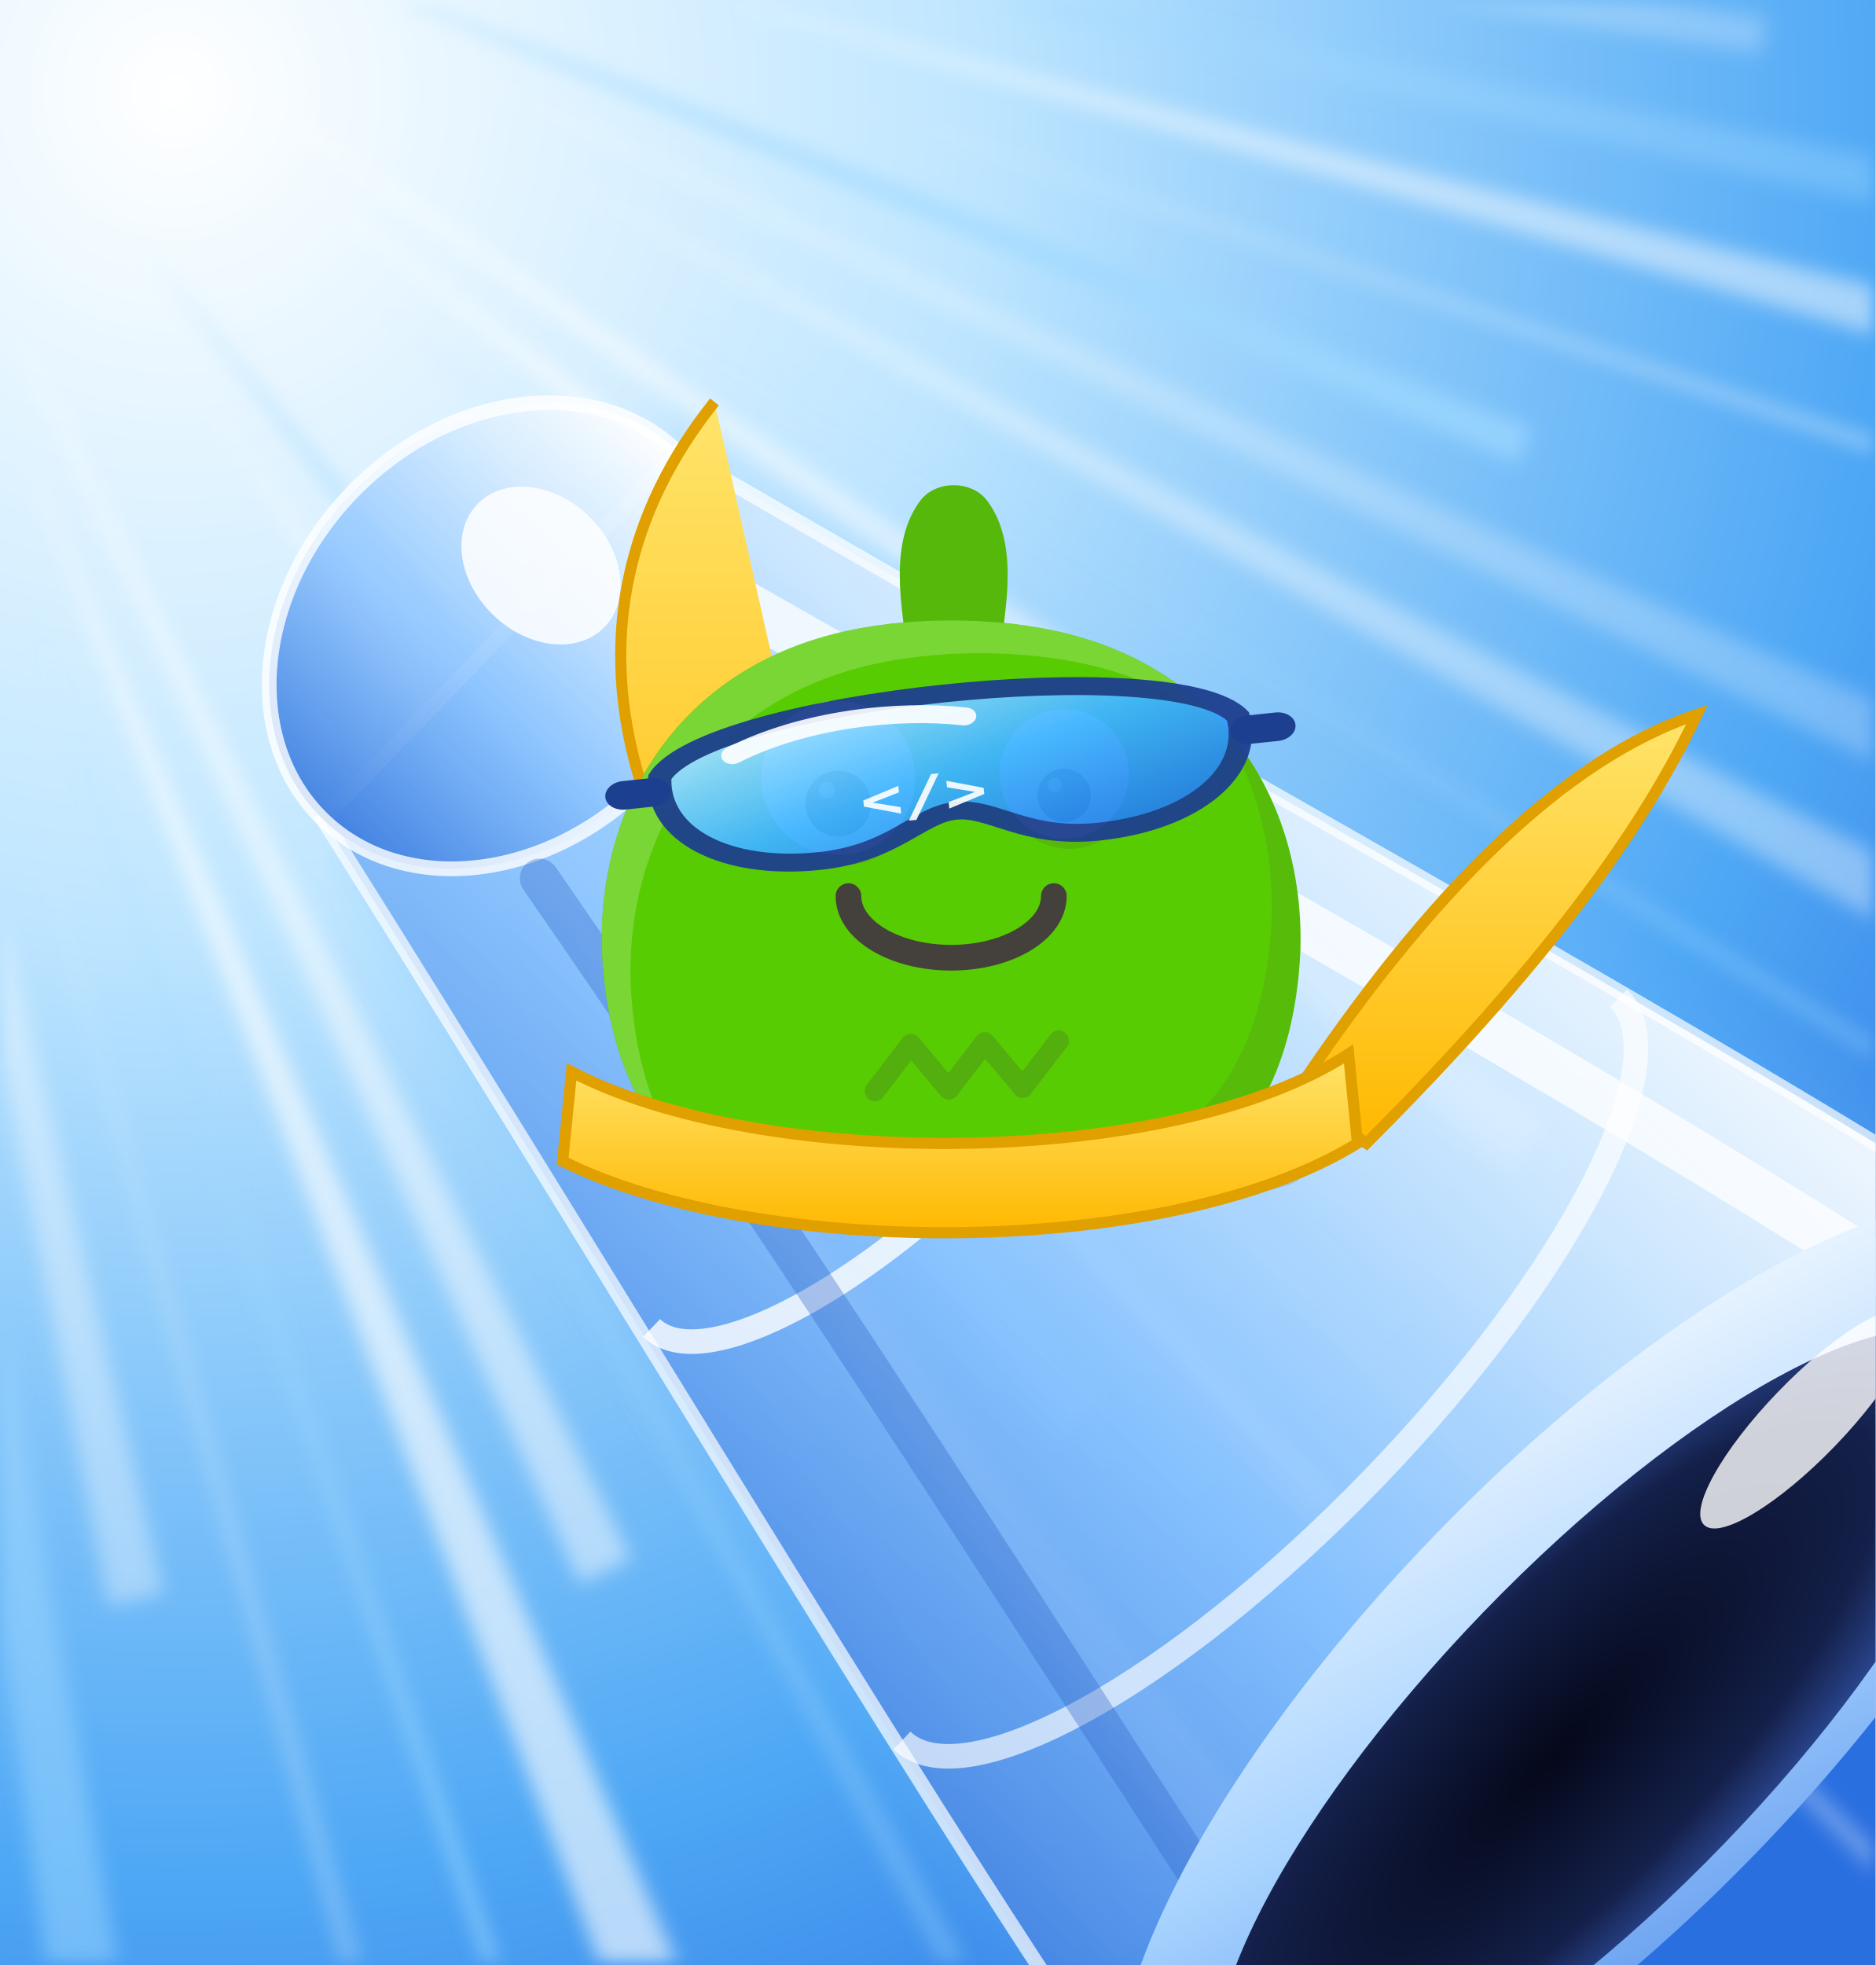
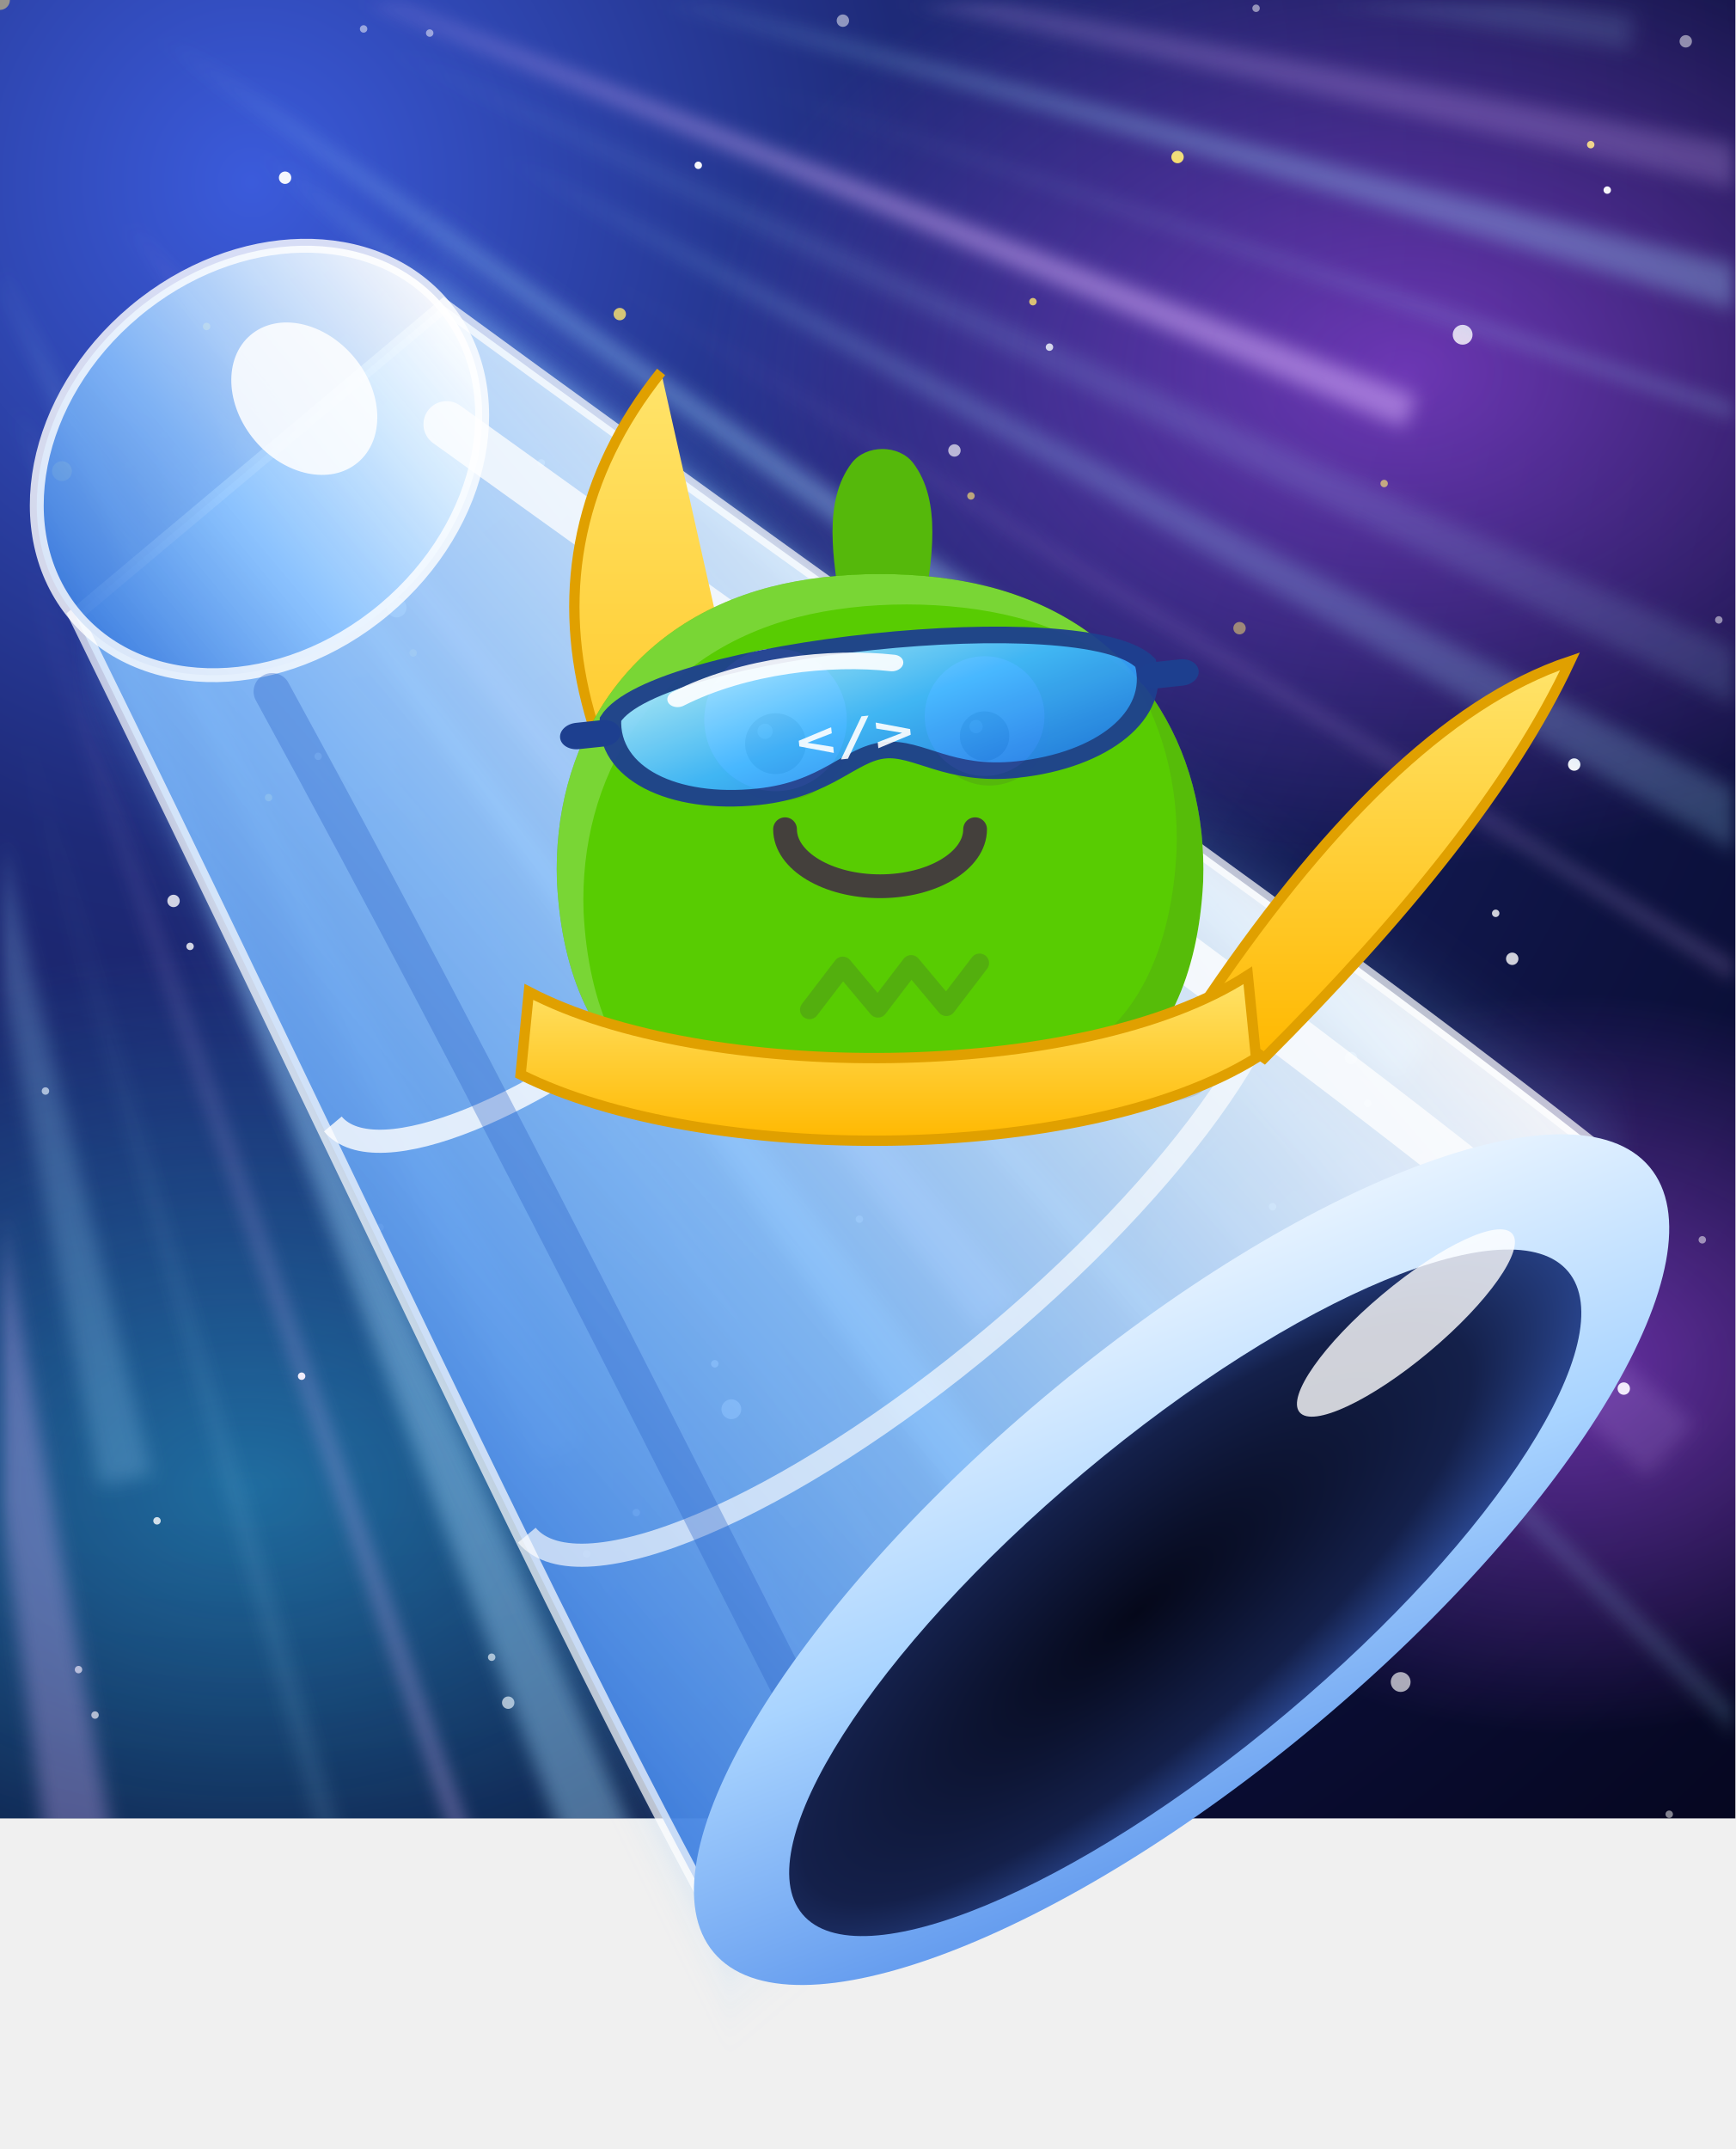
- <svg xmlns="http://www.w3.org/2000/svg" viewBox="0 0 420 440" role="img" aria-label="Mascot Education Hugo cưỡi tên lửa lao vút">
+ <svg xmlns="http://www.w3.org/2000/svg" viewBox="0 0 420 520" role="img" aria-label="Mascot Education Hugo cưỡi tên lửa lao vút">
  <defs>
-     <radialGradient id="bg" cx=".1" cy=".05" r="1.2">
-       <stop offset="0" stop-color="#ffffff" />
-       <stop offset=".35" stop-color="#bfe6ff" />
-       <stop offset=".75" stop-color="#4fa8f5" />
-       <stop offset="1" stop-color="#2a6fe0" />
+     <radialGradient id="bg" cx=".15" cy=".1" r="1.25">
+       <stop offset="0" stop-color="#3b5bdb" />
+       <stop offset=".3" stop-color="#1e2a78" />
+       <stop offset=".7" stop-color="#0d1240" />
+       <stop offset="1" stop-color="#05061f" />
+     </radialGradient>
+     <radialGradient id="neb1" cx=".5" cy=".5" r=".5">
+       <stop offset="0" stop-color="#b44dff" stop-opacity=".55" />
+       <stop offset="1" stop-color="#b44dff" stop-opacity="0" />
+     </radialGradient>
+     <radialGradient id="neb2" cx=".5" cy=".5" r=".5">
+       <stop offset="0" stop-color="#2fd2ff" stop-opacity=".45" />
+       <stop offset="1" stop-color="#2fd2ff" stop-opacity="0" />
    </radialGradient>
    <linearGradient id="hull" x1="0" y1="0" x2="0" y2="1">
      <stop offset="0" stop-color="#ffffff" stop-opacity=".95" />
      <stop offset=".25" stop-color="#d6ecff" stop-opacity=".9" />
      <stop offset=".6" stop-color="#8cc4ff" stop-opacity=".85" />
      <stop offset="1" stop-color="#3f7fe0" stop-opacity=".95" />
    </linearGradient>
    <radialGradient id="hole" cx=".45" cy=".55" r=".6">
      <stop offset="0" stop-color="#05081a" />
      <stop offset=".7" stop-color="#14204a" />
      <stop offset="1" stop-color="#2d4c9a" />
    </radialGradient>
    <linearGradient id="rim" x1="0" y1="0" x2="1" y2="1">
      <stop offset="0" stop-color="#ffffff" />
      <stop offset=".5" stop-color="#a9d4ff" />
      <stop offset="1" stop-color="#4a86e8" />
    </linearGradient>
    <linearGradient id="visor" x1="0" y1="0" x2="1" y2="1">
      <stop offset="0" stop-color="#bff0ff" />
      <stop offset=".5" stop-color="#3fb4ff" />
      <stop offset="1" stop-color="#1c6fe0" />
    </linearGradient>
    <linearGradient id="scarf" x1="0" y1="1" x2="0" y2="0">
      <stop offset="0" stop-color="#ffb800" />
      <stop offset="1" stop-color="#ffe46b" />
    </linearGradient>
    <filter id="soft" x="-20%" y="-20%" width="140%" height="140%">
      <feGaussianBlur stdDeviation="2.2" />
    </filter>
    <filter id="glow" x="-30%" y="-30%" width="160%" height="160%">
      <feGaussianBlur stdDeviation="8" />
    </filter>
    <clipPath id="frame">
-       <rect width="420" height="440" rx="0" />
+       <rect width="420" height="440" />
+     </clipPath>
+     <clipPath id="side">
+       <rect width="420" height="520" />
    </clipPath>
  </defs>
  <g clip-path="url(#frame)">
    <rect width="420" height="440" fill="url(#bg)" />
+     <ellipse cx="340" cy="90" rx="170" ry="120" fill="url(#neb1)" />
+     <ellipse cx="60" cy="360" rx="190" ry="130" fill="url(#neb2)" />
+     <ellipse cx="380" cy="330" rx="120" ry="90" fill="url(#neb1)" />
+     <circle cx="0" cy="0" r="2.4" fill="#ffe66d" opacity="0.50" />
+     <circle cx="131" cy="112" r="0.9" fill="#ffffff" opacity="0.65" />
+     <circle cx="262" cy="224" r="0.9" fill="#ffffff" opacity="0.80" />
+     <circle cx="393" cy="336" r="1.5" fill="#ffffff" opacity="0.95" />
+     <circle cx="104" cy="8" r="0.9" fill="#ffffff" opacity="0.50" />
+     <circle cx="235" cy="120" r="0.9" fill="#ffe66d" opacity="0.65" />
+     <circle cx="366" cy="232" r="1.5" fill="#ffffff" opacity="0.80" />
+     <circle cx="77" cy="183" r="0.9" fill="#ffffff" opacity="0.95" />
+     <circle cx="208" cy="295" r="0.9" fill="#ffffff" opacity="0.50" />
+     <circle cx="339" cy="407" r="2.4" fill="#ffffff" opacity="0.65" />
+     <circle cx="50" cy="79" r="0.9" fill="#ffe66d" opacity="0.80" />
+     <circle cx="181" cy="191" r="0.9" fill="#ffffff" opacity="0.95" />
+     <circle cx="312" cy="303" r="1.5" fill="#ffffff" opacity="0.50" />
+     <circle cx="23" cy="415" r="0.9" fill="#ffffff" opacity="0.65" />
+     <circle cx="154" cy="366" r="0.9" fill="#ffffff" opacity="0.80" />
+     <circle cx="285" cy="38" r="1.5" fill="#ffe66d" opacity="0.95" />
+     <circle cx="416" cy="150" r="0.9" fill="#ffffff" opacity="0.50" />
+     <circle cx="127" cy="262" r="0.9" fill="#ffffff" opacity="0.65" />
+     <circle cx="258" cy="374" r="2.4" fill="#ffffff" opacity="0.80" />
+     <circle cx="389" cy="46" r="0.9" fill="#ffffff" opacity="0.95" />
+     <circle cx="100" cy="158" r="0.9" fill="#ffe66d" opacity="0.50" />
+     <circle cx="231" cy="109" r="1.5" fill="#ffffff" opacity="0.65" />
+     <circle cx="362" cy="221" r="0.9" fill="#ffffff" opacity="0.80" />
+     <circle cx="73" cy="333" r="0.9" fill="#ffffff" opacity="0.95" />
+     <circle cx="204" cy="5" r="1.5" fill="#ffffff" opacity="0.50" />
+     <circle cx="335" cy="117" r="0.9" fill="#ffe66d" opacity="0.65" />
+     <circle cx="46" cy="229" r="0.9" fill="#ffffff" opacity="0.80" />
+     <circle cx="177" cy="341" r="2.4" fill="#ffffff" opacity="0.95" />
+     <circle cx="308" cy="292" r="0.9" fill="#ffffff" opacity="0.50" />
+     <circle cx="19" cy="404" r="0.9" fill="#ffffff" opacity="0.65" />
+     <circle cx="150" cy="76" r="1.5" fill="#ffe66d" opacity="0.80" />
+     <circle cx="281" cy="188" r="0.9" fill="#ffffff" opacity="0.95" />
+     <circle cx="412" cy="300" r="0.9" fill="#ffffff" opacity="0.50" />
+     <circle cx="123" cy="412" r="1.5" fill="#ffffff" opacity="0.65" />
+     <circle cx="254" cy="84" r="0.9" fill="#ffffff" opacity="0.80" />
+     <circle cx="385" cy="35" r="0.9" fill="#ffe66d" opacity="0.95" />
+     <circle cx="96" cy="147" r="2.4" fill="#ffffff" opacity="0.50" />
+     <circle cx="227" cy="259" r="0.9" fill="#ffffff" opacity="0.65" />
+     <circle cx="358" cy="371" r="0.9" fill="#ffffff" opacity="0.80" />
+     <circle cx="69" cy="43" r="1.5" fill="#ffffff" opacity="0.95" />
+     <circle cx="200" cy="155" r="0.9" fill="#ffe66d" opacity="0.50" />
+     <circle cx="331" cy="267" r="0.9" fill="#ffffff" opacity="0.65" />
+     <circle cx="42" cy="218" r="1.5" fill="#ffffff" opacity="0.80" />
+     <circle cx="173" cy="330" r="0.9" fill="#ffffff" opacity="0.95" />
+     <circle cx="304" cy="2" r="0.9" fill="#ffffff" opacity="0.50" />
+     <circle cx="15" cy="114" r="2.4" fill="#ffe66d" opacity="0.65" />
+     <circle cx="146" cy="226" r="0.9" fill="#ffffff" opacity="0.80" />
+     <circle cx="277" cy="338" r="0.9" fill="#ffffff" opacity="0.95" />
+     <circle cx="408" cy="10" r="1.5" fill="#ffffff" opacity="0.50" />
+     <circle cx="119" cy="401" r="0.9" fill="#ffffff" opacity="0.65" />
+     <circle cx="250" cy="73" r="0.9" fill="#ffe66d" opacity="0.80" />
+     <circle cx="381" cy="185" r="1.5" fill="#ffffff" opacity="0.95" />
+     <circle cx="92" cy="297" r="0.9" fill="#ffffff" opacity="0.50" />
+     <circle cx="223" cy="409" r="0.9" fill="#ffffff" opacity="0.65" />
+     <circle cx="354" cy="81" r="2.4" fill="#ffffff" opacity="0.80" />
+     <circle cx="65" cy="193" r="0.9" fill="#ffe66d" opacity="0.95" />
+     <circle cx="196" cy="144" r="0.9" fill="#ffffff" opacity="0.50" />
+     <circle cx="327" cy="256" r="1.5" fill="#ffffff" opacity="0.65" />
+     <circle cx="38" cy="368" r="0.9" fill="#ffffff" opacity="0.80" />
+     <circle cx="169" cy="40" r="0.9" fill="#ffffff" opacity="0.95" />
+     <circle cx="300" cy="152" r="1.5" fill="#ffe66d" opacity="0.50" />
+     <circle cx="11" cy="264" r="0.9" fill="#ffffff" opacity="0.65" />
+     <circle cx="142" cy="376" r="0.9" fill="#ffffff" opacity="0.80" />
+     <circle cx="273" cy="327" r="2.4" fill="#ffffff" opacity="0.95" />
+     <circle cx="404" cy="439" r="0.9" fill="#ffffff" opacity="0.50" />
+     <circle cx="115" cy="111" r="0.9" fill="#ffe66d" opacity="0.65" />
+     <circle cx="246" cy="223" r="1.5" fill="#ffffff" opacity="0.80" />
+     <circle cx="377" cy="335" r="0.9" fill="#ffffff" opacity="0.95" />
+     <circle cx="88" cy="7" r="0.9" fill="#ffffff" opacity="0.50" />
+     <circle cx="219" cy="119" r="1.5" fill="#ffffff" opacity="0.65" />
    <g filter="url(#soft)">
-       <path d="M58.8 -76.7 L316.0 -114.9 L316.6 -110.9 Z" fill="#9fd8ff" opacity="0.25" />
-       <path d="M96.5 -72.9 L426.0 -104.2 L426.7 -95.8 Z" fill="#ffffff" opacity="0.37" />
-       <path d="M133.9 -64.7 L535.6 -81.0 L535.9 -68.2 Z" fill="#ffffff" opacity="0.49" />
-       <path d="M170.9 -52.3 L643.8 -45.3 L643.3 -28.1 Z" fill="#9fd8ff" opacity="0.61" />
-       <path d="M206.9 -35.7 L748.8 11.6 L748.5 15.6 Z" fill="#ffffff" opacity="0.73" />
-       <path d="M83.4 -38.6 L395.5 3.8 L394.3 12.1 Z" fill="#ffffff" opacity="0.25" />
-       <path d="M118.2 -22.8 L497.3 49.9 L494.7 62.4 Z" fill="#9fd8ff" opacity="0.37" />
-       <path d="M151.4 -2.9 L594.8 107.8 L590.4 124.4 Z" fill="#ffffff" opacity="0.49" />
-       <path d="M182.9 20.8 L684.5 185.6 L683.3 189.4 Z" fill="#ffffff" opacity="0.61" />
-       <path d="M63.6 -10.8 L342.9 95.8 L339.8 103.6 Z" fill="#9fd8ff" opacity="0.73" />
-       <path d="M94.1 11.8 L432.1 162.4 L426.7 174.0 Z" fill="#ffffff" opacity="0.25" />
-       <path d="M122.3 38.1 L514.6 239.6 L506.4 254.8 Z" fill="#ffffff" opacity="0.37" />
-       <path d="M147.8 67.9 L585.0 334.4 L582.9 337.8 Z" fill="#9fd8ff" opacity="0.49" />
-       <path d="M39.2 9.2 L273.7 167.7 L268.9 174.6 Z" fill="#ffffff" opacity="0.61" />
-       <path d="M64.2 37.7 L346.3 251.6 L338.4 261.6 Z" fill="#ffffff" opacity="0.73" />
-       <path d="M86.0 69.2 L410.0 344.3 L398.6 357.2 Z" fill="#9fd8ff" opacity="0.25" />
-       <path d="M104.6 103.5 L458.0 451.6 L455.2 454.4 Z" fill="#ffffff" opacity="0.37" />
-       <path d="M119.6 140.2 L301.1 336.1 L294.8 341.7 Z" fill="#ffffff" opacity="0.49" />
-       <path d="M31.1 54.1 L246.9 314.2 L236.9 322.2 Z" fill="#9fd8ff" opacity="0.61" />
-       <path d="M45.7 89.4 L289.1 418.1 L275.0 428.1 Z" fill="#ffffff" opacity="0.73" />
-       <path d="M56.6 126.6 L312.6 532.6 L309.2 534.7 Z" fill="#ffffff" opacity="0.25" />
-       <path d="M63.4 165.4 L331.7 646.7 L324.3 650.7 Z" fill="#9fd8ff" opacity="0.37" />
-       <path d="M-2.5 61.0 L141.4 349.1 L129.8 354.6 Z" fill="#ffffff" opacity="0.49" />
-       <path d="M4.3 98.4 L160.1 459.3 L144.2 465.7 Z" fill="#ffffff" opacity="0.61" />
-       <path d="M7.0 136.9 L158.5 575.5 L154.7 576.8 Z" fill="#9fd8ff" opacity="0.73" />
-       <path d="M5.5 176.1 L152.5 690.5 L144.4 692.7 Z" fill="#ffffff" opacity="0.25" />
-       <path d="M-34.2 59.2 L36.7 356.9 L24.2 359.6 Z" fill="#ffffff" opacity="0.37" />
-       <path d="M-35.4 97.1 L31.4 468.1 L14.4 470.8 Z" fill="#9fd8ff" opacity="0.49" />
-       <path d="M-40.9 135.1 L4.8 580.7 L0.9 581.1 Z" fill="#ffffff" opacity="0.61" />
-       <path d="M-50.6 172.8 L-25.6 691.2 L-34.0 691.6 Z" fill="#ffffff" opacity="0.73" />
-       <path d="M-64.7 210.0 L-63.4 500.0 L-76.2 499.8 Z" fill="#9fd8ff" opacity="0.25" />
-       <path d="M-71.0 86.6 L-89.5 447.1 L-106.7 445.9 Z" fill="#ffffff" opacity="0.37" />
-       <path d="M-84.3 122.4 L-139.5 550.9 L-143.5 550.3 Z" fill="#ffffff" opacity="0.49" />
-       <path d="M-101.8 157.0 L-192.8 651.7 L-201.0 650.1 Z" fill="#9fd8ff" opacity="0.61" />
+       <path d="M58.8 -76.7 L316.0 -114.9 L316.6 -110.9 Z" fill="#d9b3ff" opacity="0.15" />
+       <path d="M96.5 -72.9 L426.0 -104.2 L426.7 -95.8 Z" fill="#9fd8ff" opacity="0.24" />
+       <path d="M133.9 -64.7 L535.6 -81.0 L535.9 -68.2 Z" fill="#9fd8ff" opacity="0.33" />
+       <path d="M170.9 -52.3 L643.8 -45.3 L643.3 -28.1 Z" fill="#d9b3ff" opacity="0.42" />
+       <path d="M206.9 -35.7 L748.8 11.6 L748.5 15.6 Z" fill="#9fd8ff" opacity="0.51" />
+       <path d="M83.4 -38.6 L395.5 3.8 L394.3 12.1 Z" fill="#9fd8ff" opacity="0.15" />
+       <path d="M118.2 -22.8 L497.3 49.9 L494.7 62.4 Z" fill="#d9b3ff" opacity="0.24" />
+       <path d="M151.4 -2.9 L594.8 107.8 L590.4 124.4 Z" fill="#9fd8ff" opacity="0.33" />
+       <path d="M182.9 20.8 L684.5 185.6 L683.3 189.4 Z" fill="#9fd8ff" opacity="0.42" />
+       <path d="M63.6 -10.8 L342.9 95.8 L339.8 103.6 Z" fill="#d9b3ff" opacity="0.51" />
+       <path d="M94.1 11.8 L432.1 162.4 L426.7 174.0 Z" fill="#9fd8ff" opacity="0.15" />
+       <path d="M122.3 38.1 L514.6 239.6 L506.4 254.8 Z" fill="#9fd8ff" opacity="0.24" />
+       <path d="M147.8 67.9 L585.0 334.4 L582.9 337.8 Z" fill="#d9b3ff" opacity="0.33" />
+       <path d="M39.2 9.2 L273.7 167.7 L268.9 174.6 Z" fill="#9fd8ff" opacity="0.42" />
+       <path d="M64.2 37.7 L346.3 251.6 L338.4 261.6 Z" fill="#9fd8ff" opacity="0.51" />
+       <path d="M86.0 69.2 L410.0 344.3 L398.6 357.2 Z" fill="#d9b3ff" opacity="0.15" />
+       <path d="M104.6 103.5 L458.0 451.6 L455.2 454.4 Z" fill="#9fd8ff" opacity="0.24" />
+       <path d="M119.6 140.2 L301.1 336.1 L294.8 341.7 Z" fill="#9fd8ff" opacity="0.33" />
+       <path d="M31.1 54.1 L246.9 314.2 L236.9 322.2 Z" fill="#d9b3ff" opacity="0.42" />
+       <path d="M45.7 89.4 L289.1 418.1 L275.0 428.1 Z" fill="#9fd8ff" opacity="0.51" />
+       <path d="M56.6 126.6 L312.6 532.6 L309.2 534.7 Z" fill="#9fd8ff" opacity="0.15" />
+       <path d="M63.4 165.4 L331.7 646.7 L324.3 650.7 Z" fill="#d9b3ff" opacity="0.24" />
+       <path d="M-2.5 61.0 L141.4 349.1 L129.8 354.6 Z" fill="#9fd8ff" opacity="0.33" />
+       <path d="M4.3 98.4 L160.1 459.3 L144.2 465.7 Z" fill="#9fd8ff" opacity="0.42" />
+       <path d="M7.0 136.9 L158.5 575.5 L154.7 576.8 Z" fill="#d9b3ff" opacity="0.51" />
+       <path d="M5.5 176.1 L152.5 690.5 L144.4 692.7 Z" fill="#9fd8ff" opacity="0.15" />
+       <path d="M-34.2 59.2 L36.7 356.9 L24.2 359.6 Z" fill="#9fd8ff" opacity="0.24" />
+       <path d="M-35.4 97.1 L31.4 468.1 L14.4 470.8 Z" fill="#d9b3ff" opacity="0.33" />
+       <path d="M-40.9 135.1 L4.8 580.7 L0.9 581.1 Z" fill="#9fd8ff" opacity="0.42" />
+       <path d="M-50.6 172.8 L-25.6 691.2 L-34.0 691.6 Z" fill="#9fd8ff" opacity="0.51" />
+       <path d="M-64.7 210.0 L-63.4 500.0 L-76.2 499.8 Z" fill="#d9b3ff" opacity="0.15" />
+       <path d="M-71.0 86.6 L-89.5 447.1 L-106.7 445.9 Z" fill="#9fd8ff" opacity="0.24" />
+       <path d="M-84.3 122.4 L-139.5 550.9 L-143.5 550.3 Z" fill="#9fd8ff" opacity="0.33" />
+       <path d="M-101.8 157.0 L-192.8 651.7 L-201.0 650.1 Z" fill="#d9b3ff" opacity="0.42" />
    </g>
-     <g transform="translate(120 150) rotate(44) scale(1.1)">
+   </g>
+   <g clip-path="url(#side)">
+     <g transform="translate(70 120) rotate(50) scale(1.12)">
      <path d="M-10 -52 L300 -128 L300 128 L-10 52 Z" fill="#7cc0ff" opacity=".35" filter="url(#glow)" />
      <path d="M-10 -52 C 120 -84, 220 -112, 300 -128 L300 128 C 220 112, 120 84, -10 52 Z" fill="url(#hull)" stroke="#ffffff" stroke-opacity=".7" stroke-width="3" />
      <ellipse cx="-10" cy="0" rx="42" ry="52" fill="url(#hull)" stroke="#fff" stroke-opacity=".8" stroke-width="3" />
      <ellipse cx="-14" cy="-16" rx="18" ry="14" fill="#fff" opacity=".85" />
      <path d="M110 -80 A 26 80 0 0 1 110 80" fill="none" stroke="#ffffff" stroke-width="5" opacity=".8" />
      <path d="M205 -105 A 32 105 0 0 1 205 105" fill="none" stroke="#ffffff" stroke-width="5" opacity=".65" />
      <path d="M10 -36 C 120 -64, 210 -88, 290 -104" stroke="#ffffff" stroke-width="10" stroke-linecap="round" opacity=".75" fill="none" />
      <path d="M30 30 C 130 50, 220 72, 290 88" stroke="#2f63c8" stroke-width="8" stroke-linecap="round" opacity=".35" fill="none" />
      <ellipse cx="300" cy="0" rx="46" ry="132" fill="url(#rim)" />
      <ellipse cx="306" cy="4" rx="34" ry="108" fill="url(#hole)" />
      <ellipse cx="292" cy="-70" rx="8" ry="30" fill="#fff" opacity=".8" />
    </g>
    <path d="M196 250 C 140 200, 120 140, 160 90, 175 55 C 132 60, 150 30, 170 20 C 158 60, 170 120, 206 170 C 222 200, 232 230, 226 250 Z" fill="url(#scarf)" stroke="#e0a000" stroke-width="2.5" />
    <path d="M290 245 C 320 200, 350 170, 380 160 C 366 190, 340 222, 306 256 Z" fill="url(#scarf)" stroke="#e0a000" stroke-width="2.5" />
    <svg x="98" y="50" width="230" height="230" viewBox="0 0 100 100" fill="none" shape-rendering="auto">
      <defs>
        <g id="top-nub-e51ab4e7">
          <path d="M18 30v-8c-1-6-2-12 1-16 1.5-2 5-2 6.5 0 3 4 2 10 1 16v8Z" fill="#58cc02" />
          <path d="M18 30v-8c-1-6-2-12 1-16 1.5-2 5-2 6.5 0 3 4 2 10 1 16v8Z" fill="#44403c" opacity=".15" />
        </g>
        <clipPath id="dbclb-boulder">
          <path d="M26 92c-6-3.5-9.5-11-10-21-.5-14 7-27 22.5-31 7-1.8 16-1.8 23 0C77 44 84.5 57 84 71c-.5 10-4 17.5-10 21-10.5 1.7-37.5 1.7-48 0" />
        </clipPath>
        <g id="pattern-zig-e51ab4e7">
          <path d="M6 10.5 9.6 6l3.6 4.5L16.8 6l3.6 4.5L24 6" fill="none" stroke="#44403c" stroke-opacity=".2" stroke-width="2" stroke-linecap="round" stroke-linejoin="round" />
        </g>
        <g id="eyes-googly-e51ab4e7">
          <circle cx="10.5" cy="11" r="7.5" fill="#44403c" opacity=".15" />
          <circle cx="10" cy="10" r="7.5" fill="#ffffff" />
          <g class="dbcl-ep">
            <circle cx="10" cy="12.5" r="3.2" fill="#44403c" />
            <circle cx="8.9" cy="11.2" r=".8" fill="#ffffff" opacity=".7" />
          </g>
          <circle cx="32.5" cy="10.6" r="6.3" fill="#44403c" opacity=".15" />
          <circle cx="32" cy="9.6" r="6.3" fill="#ffffff" />
          <g class="dbcl-ep">
            <circle cx="32" cy="11.7" r="2.6" fill="#44403c" />
            <circle cx="31.1" cy="10.7" r=".7" fill="#ffffff" opacity=".7" />
          </g>
        </g>
        <g id="mouth-smileBig-e51ab4e7">
          <path d="M3 2.5a10 6 0 0 0 20 0" fill="none" stroke="#44403c" stroke-width="2.5" stroke-linecap="round" />
        </g>
        <g id="body-boulder-e51ab4e7">
          <g class="dbcl-t">
            <use transform="translate(28 21)" href="#top-nub-e51ab4e7" />
          </g>
          <ellipse cx="51" cy="92.8" rx="33" ry="3.2" fill="#44403c" opacity=".13" />
          <path d="M26 92c-6-3.5-9.5-11-10-21-.5-14 7-27 22.5-31 7-1.8 16-1.8 23 0C77 44 84.5 57 84 71c-.5 10-4 17.5-10 21-10.5 1.7-37.5 1.7-48 0" fill="#58cc02" />
          <g clip-path="url(#dbclb-boulder)">
            <path d="M26 92c-6-3.5-9.5-11-10-21-.5-14 7-27 22.5-31 7-1.8 16-1.8 23 0C77 44 84.5 57 84 71c-.5 10-4 17.5-10 21-10.5 1.7-37.5 1.7-48 0m2.8 3.2c-6-3.5-9.5-11-10-21-.5-14 7-27 22.5-31 7-1.8 16-1.8 23 0 15.5 4 23 17 22.5 31-.5 10-4 17.5-10 21-10.5 1.7-37.5 1.7-48 0" fill="#ffffff" opacity=".2" fill-rule="evenodd" />
            <path d="M26 92c-6-3.5-9.5-11-10-21-.5-14 7-27 22.5-31 7-1.8 16-1.8 23 0C77 44 84.5 57 84 71c-.5 10-4 17.5-10 21-10.5 1.7-37.5 1.7-48 0m-2.8-3.2c-6-3.5-9.5-11-10-21-.5-14 7-27 22.5-31 7-1.8 16-1.8 23 0 15.5 4 23 17 22.5 31-.5 10-4 17.5-10 21-10.5 1.7-37.5 1.7-48 0" fill="#44403c" opacity=".12" fill-rule="evenodd" />
          </g>
          <use transform="translate(35 74) translate(1.51737, -0.21987) rotate(-1.2931, 15, 8)" href="#pattern-zig-e51ab4e7" />
          <use transform="translate(29 44)" href="#eyes-googly-e51ab4e7" />
          <use transform="translate(37 63)" href="#mouth-smileBig-e51ab4e7" />
        </g>
        <g id="animation-none-e51ab4e7" />
        <clipPath id="clip-e51ab4e7">
          <rect width="100" height="100" rx="0" ry="0" />
        </clipPath>
      </defs>
      <g clip-path="url(#clip-e51ab4e7)">
        <g class="dbcl-c">
          <use href="#body-boulder-e51ab4e7" />
        </g>
        <use href="#animation-none-e51ab4e7" />
      </g>
    </svg>
    <path d="M128 240 C 170 262, 262 262, 302 236 L 304 256 C 262 282, 170 282, 126 260 Z" fill="url(#scarf)" stroke="#e0a000" stroke-width="2.5" />
    <g transform="translate(213 172) rotate(-6) scale(1.05 .8)">
      <path d="M-62 -6 C -50 -26, 50 -26, 62 -6 C 64 10, 50 22, 30 22 C 14 22, 8 12, 0 12 C -8 12, -14 22, -30 22 C -50 22, -64 10, -62 -6 Z" fill="url(#visor)" stroke="#1d3f8f" stroke-width="5" opacity=".95" />
      <path d="M-46 -10 C -30 -18, -10 -18, 4 -14" stroke="#fff" stroke-width="5" stroke-linecap="round" fill="none" opacity=".9" />
      <rect x="-74" y="-6" width="14" height="8" rx="4" fill="#1d3f8f" />
      <rect x="60" y="-6" width="14" height="8" rx="4" fill="#1d3f8f" />
      <text x="-20" y="12" font-family="ui-monospace,Menlo,monospace" font-weight="900" font-size="15" fill="#ffffff" opacity=".9">&lt;/&gt;</text>
    </g>
  </g>
</svg>
